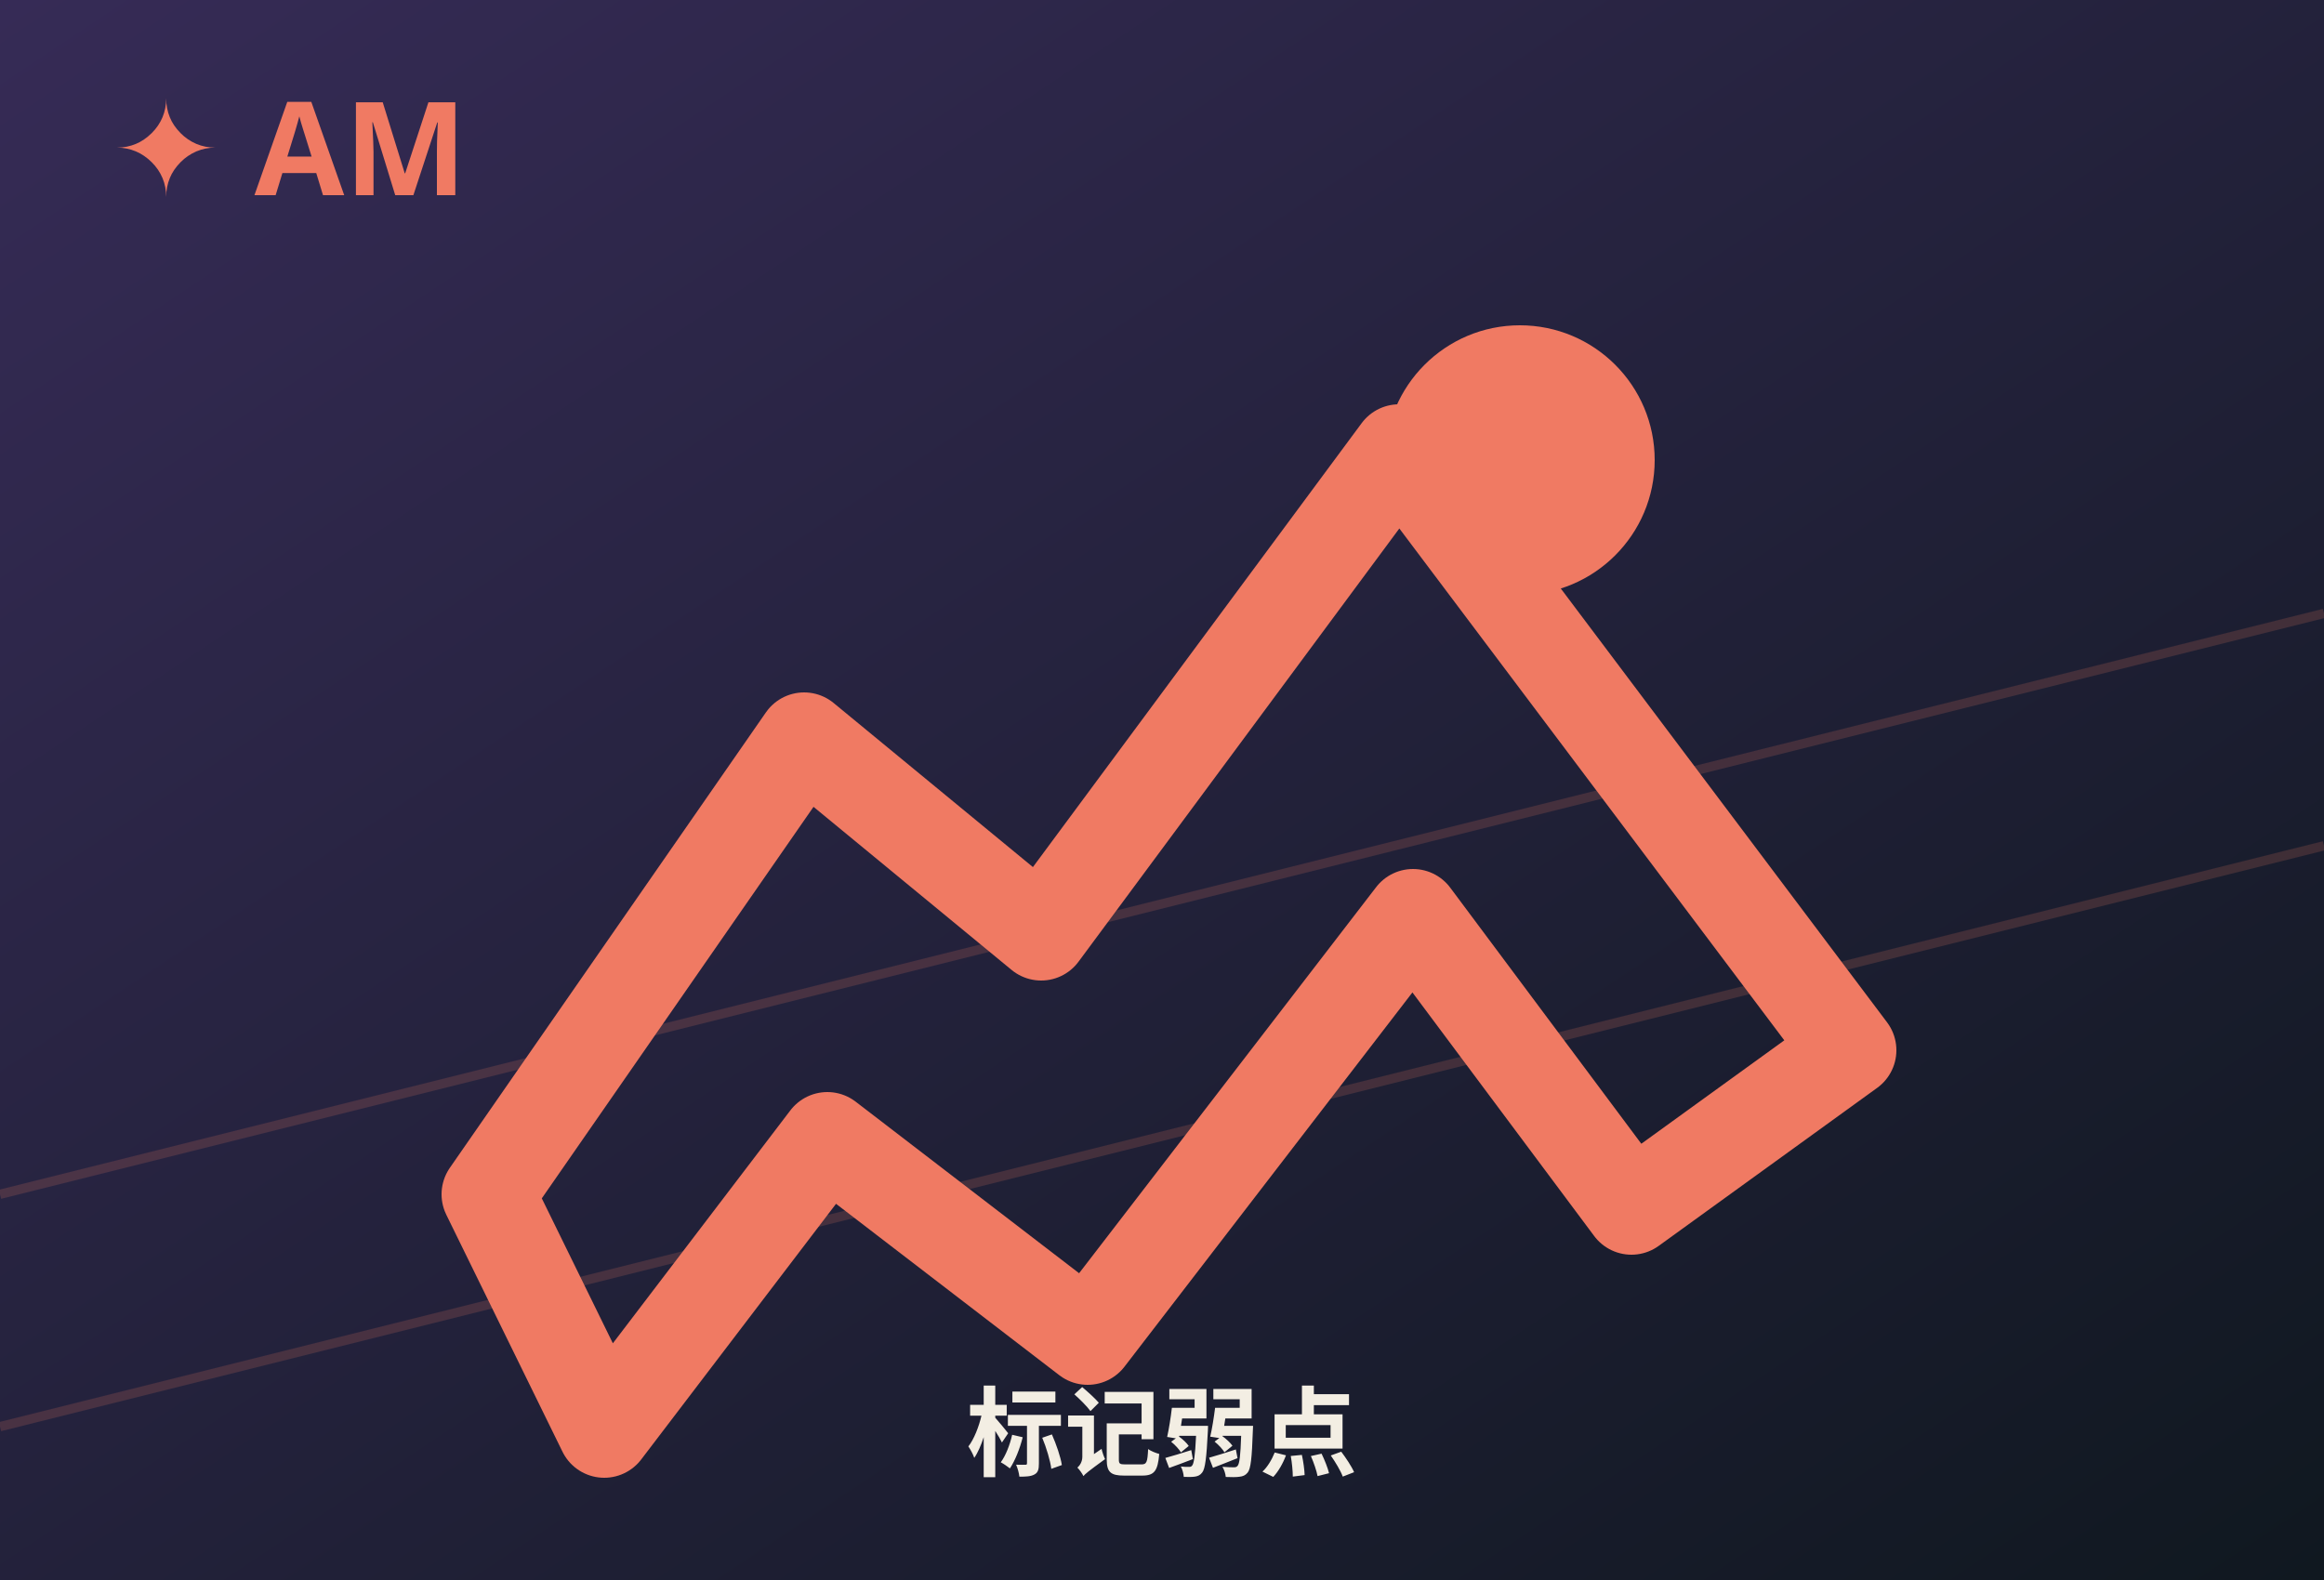
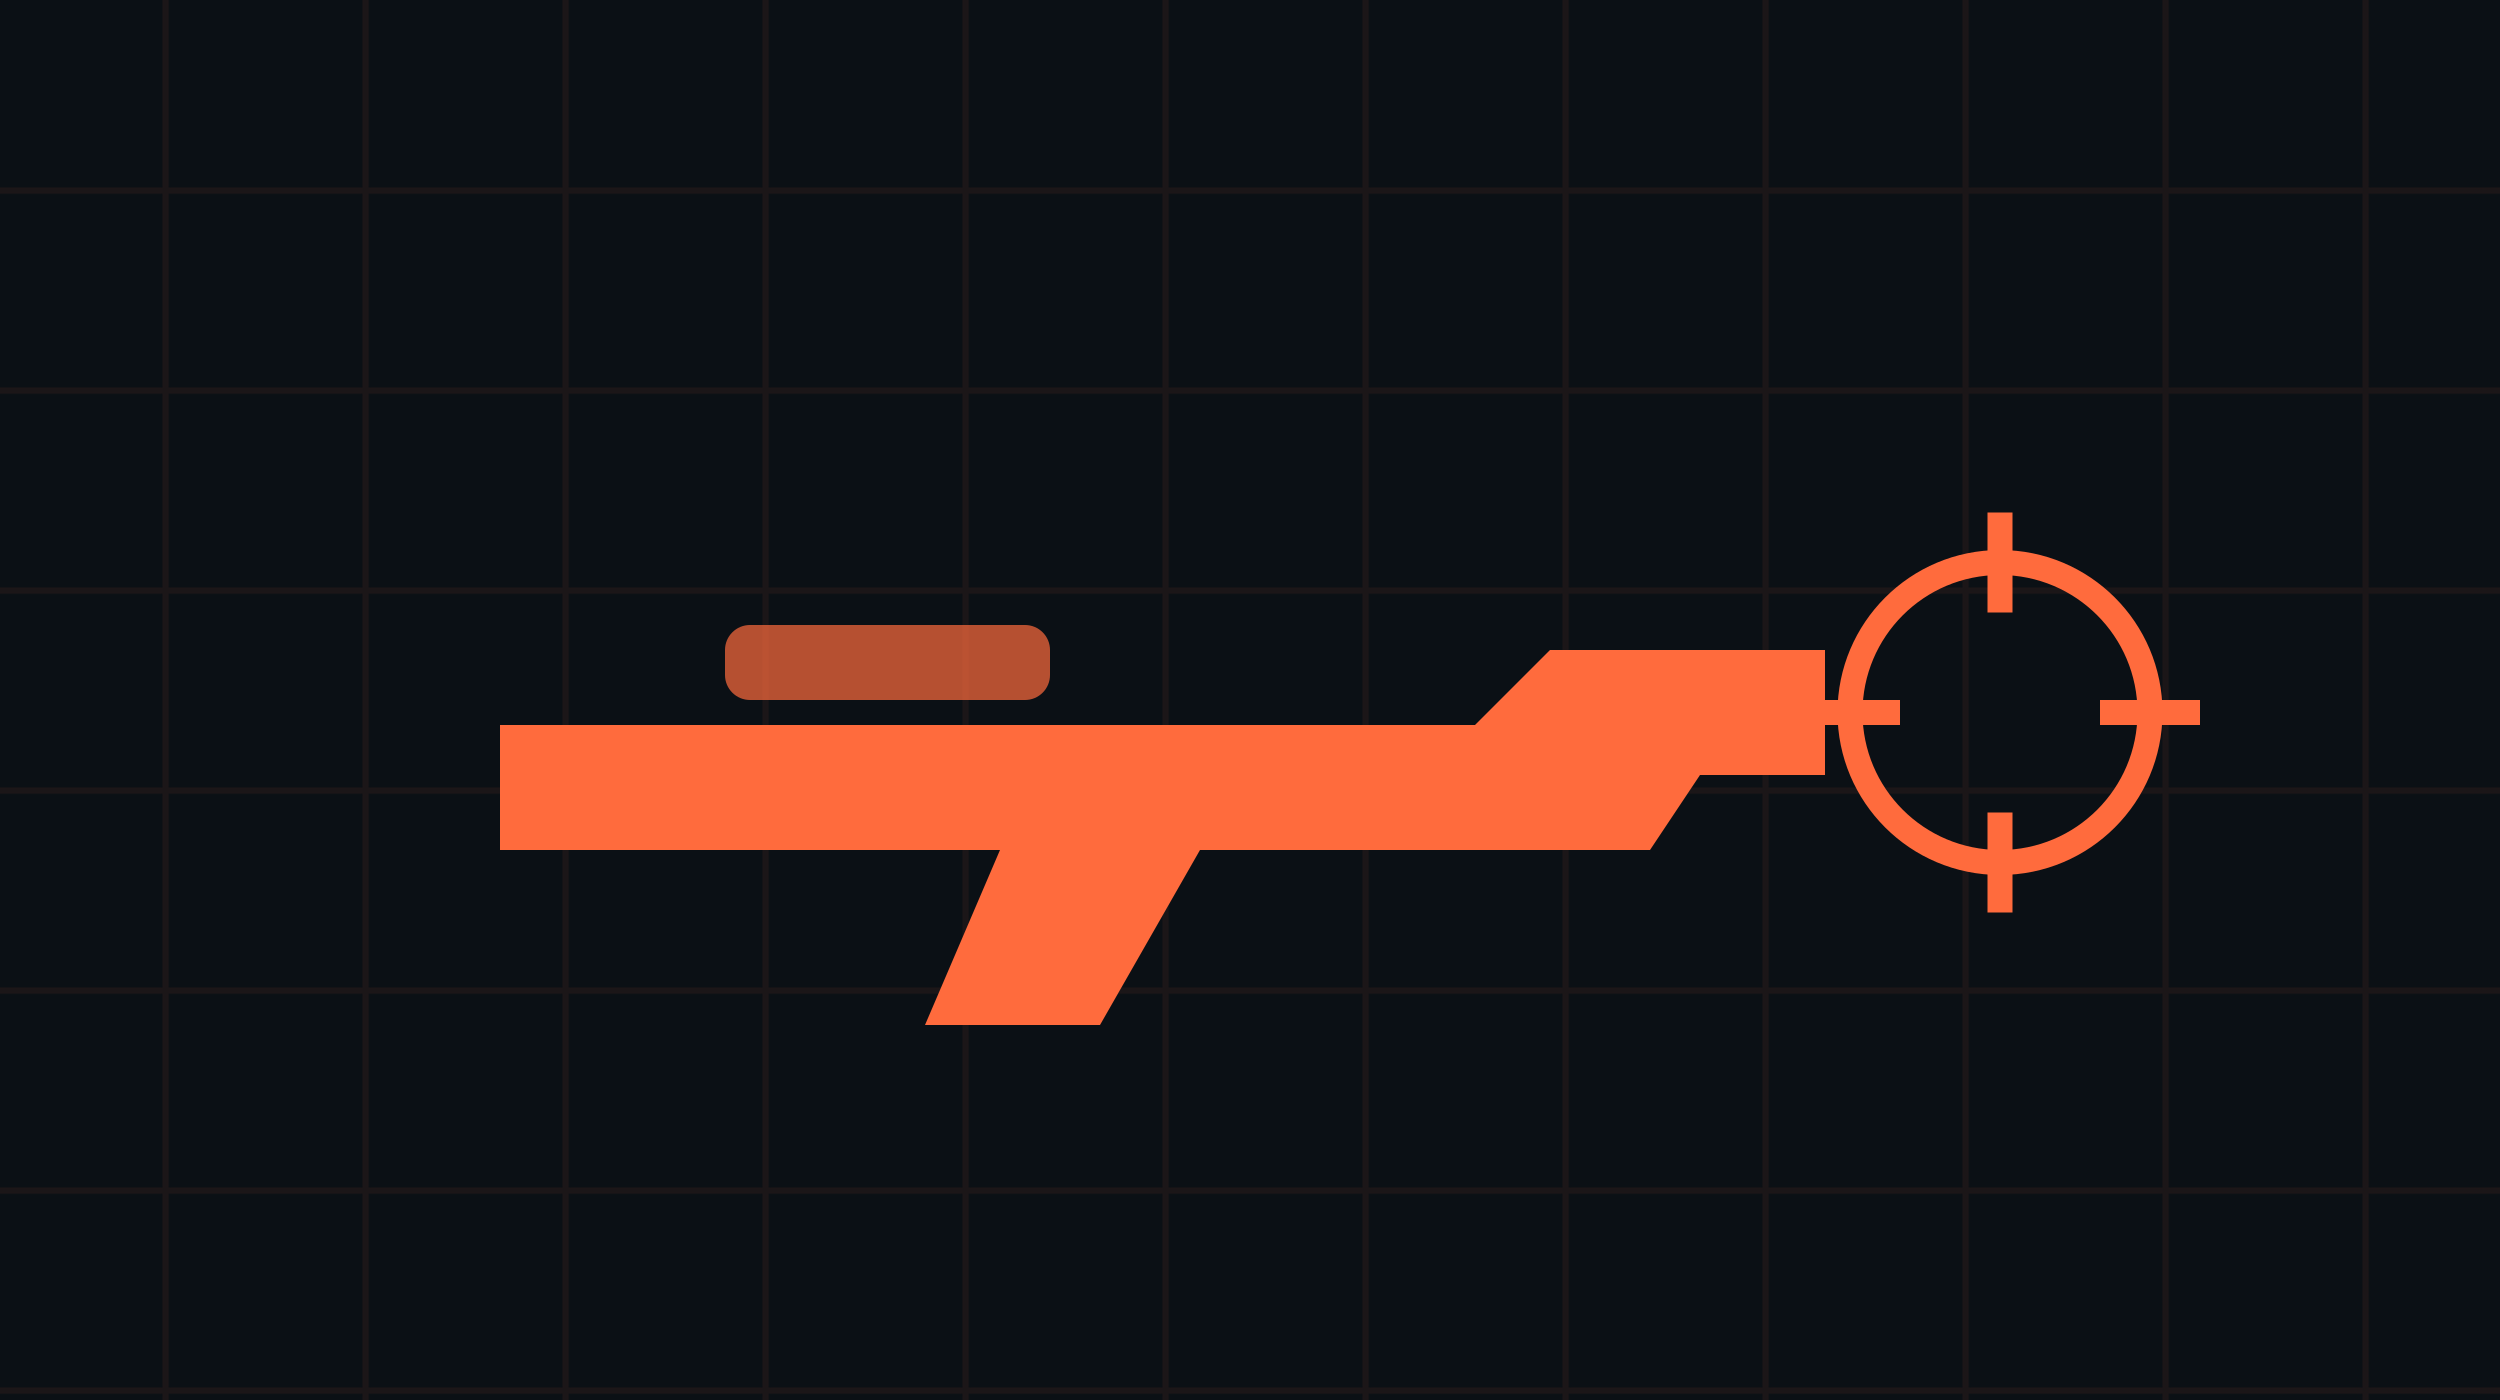
- <svg xmlns="http://www.w3.org/2000/svg" viewBox="0 0 500 340">
+ <svg xmlns="http://www.w3.org/2000/svg" viewBox="0 0 200 112" class="tc-svg" role="img" aria-hidden="true">
  <defs>
-     <linearGradient id="b" x2="1" y2="1">
-       <stop stop-color="#362b56" />
-       <stop offset="1" stop-color="#101820" />
-     </linearGradient>
+     <pattern id="g33821" width="16" height="16" patternUnits="userSpaceOnUse" x="13" y="15">
+       <path d="M16 0H0V16" fill="none" stroke="#ff6b3d" stroke-opacity=".07" stroke-width="1" />
+     </pattern>
  </defs>
-   <rect width="500" height="340" fill="url(#b)" />
-   <path d="M0 257L500 132M0 307L500 182" stroke="#f07a63" stroke-opacity=".18" stroke-width="2" />
-   <path d="M105 257l68-98 51 42 77-104 97 129-47 34-47-63-70 91-56-43-48 63z" fill="none" stroke="#f07a63" stroke-width="20" stroke-linejoin="round" />
-   <circle cx="327" cy="99" r="29" fill="#f07a63" />
-   <text x="24" y="42" fill="#f07a63" font-family="sans-serif" font-size="28" font-weight="700">✦ AM</text>
-   <text x="250" y="316" text-anchor="middle" fill="#f3eee3" font-family="sans-serif" font-size="21" font-weight="700">标记弱点</text>
+   <rect width="200" height="112" fill="#0b1015" />
+   <rect width="200" height="112" fill="url(#g33821)" />
+   <g>
+     <path d="M40 58h78l6-6h22v10h-10l-4 6H96l-8 14H74l6-14H40z" fill="#ff6b3d" />
+     <rect x="58" y="50" width="26" height="6" rx="2" fill="#ff6b3d" opacity=".7" />
+     <circle cx="160" cy="57" r="12" fill="none" stroke="#ff6b3d" stroke-width="2" />
+     <path d="M160 41v8M160 65v8M144 57h8M168 57h8" stroke="#ff6b3d" stroke-width="2" />
+   </g>
</svg>
